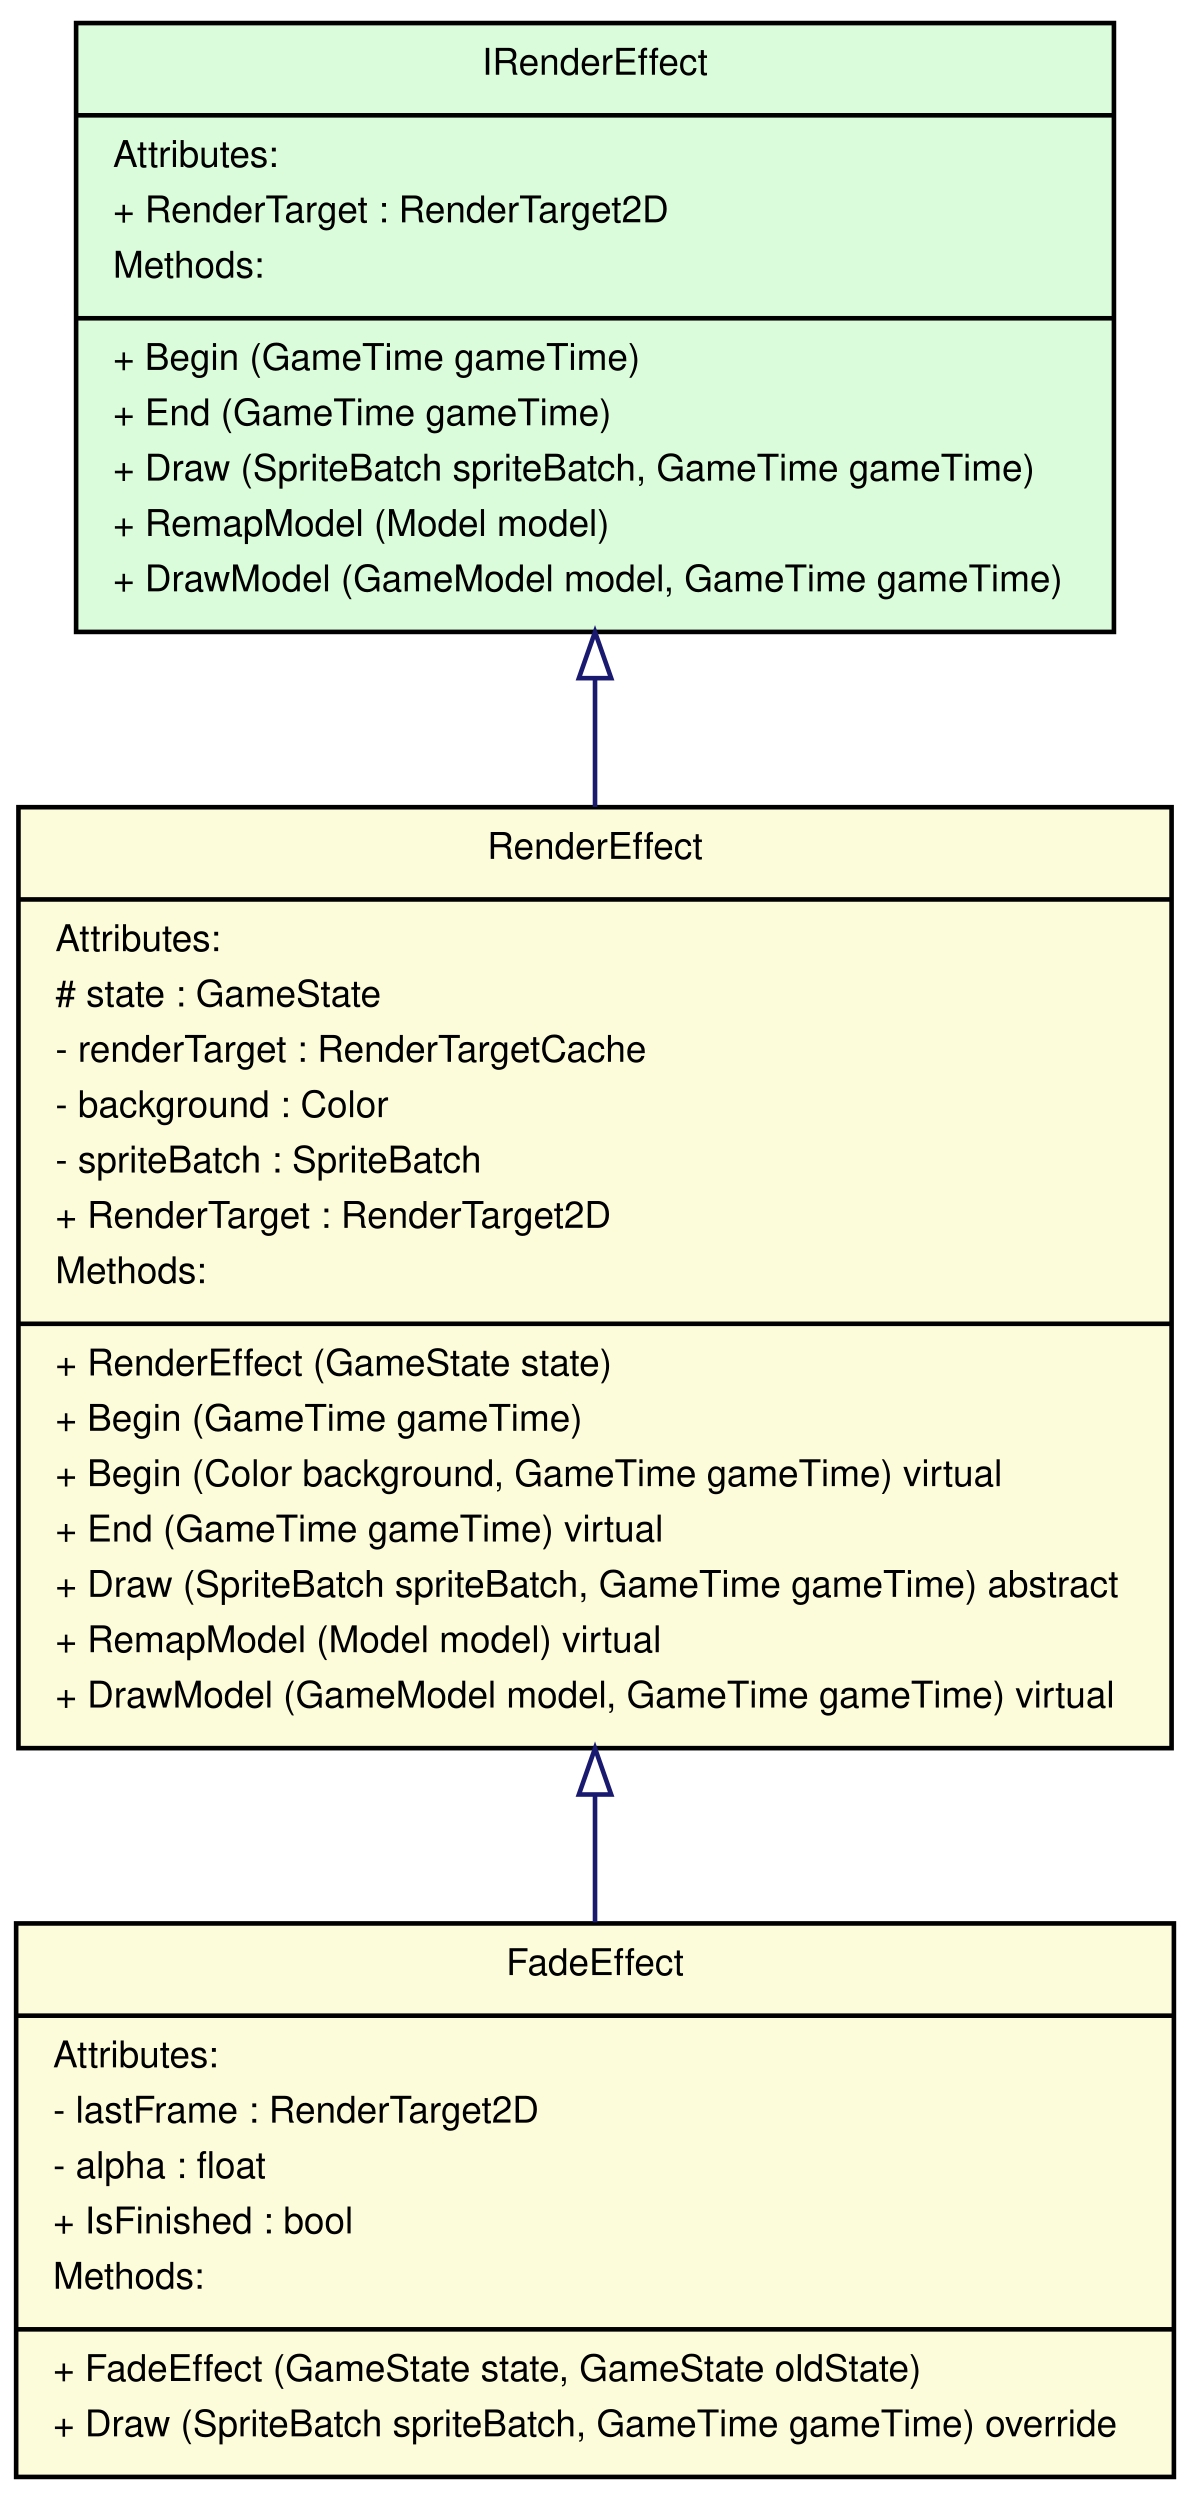
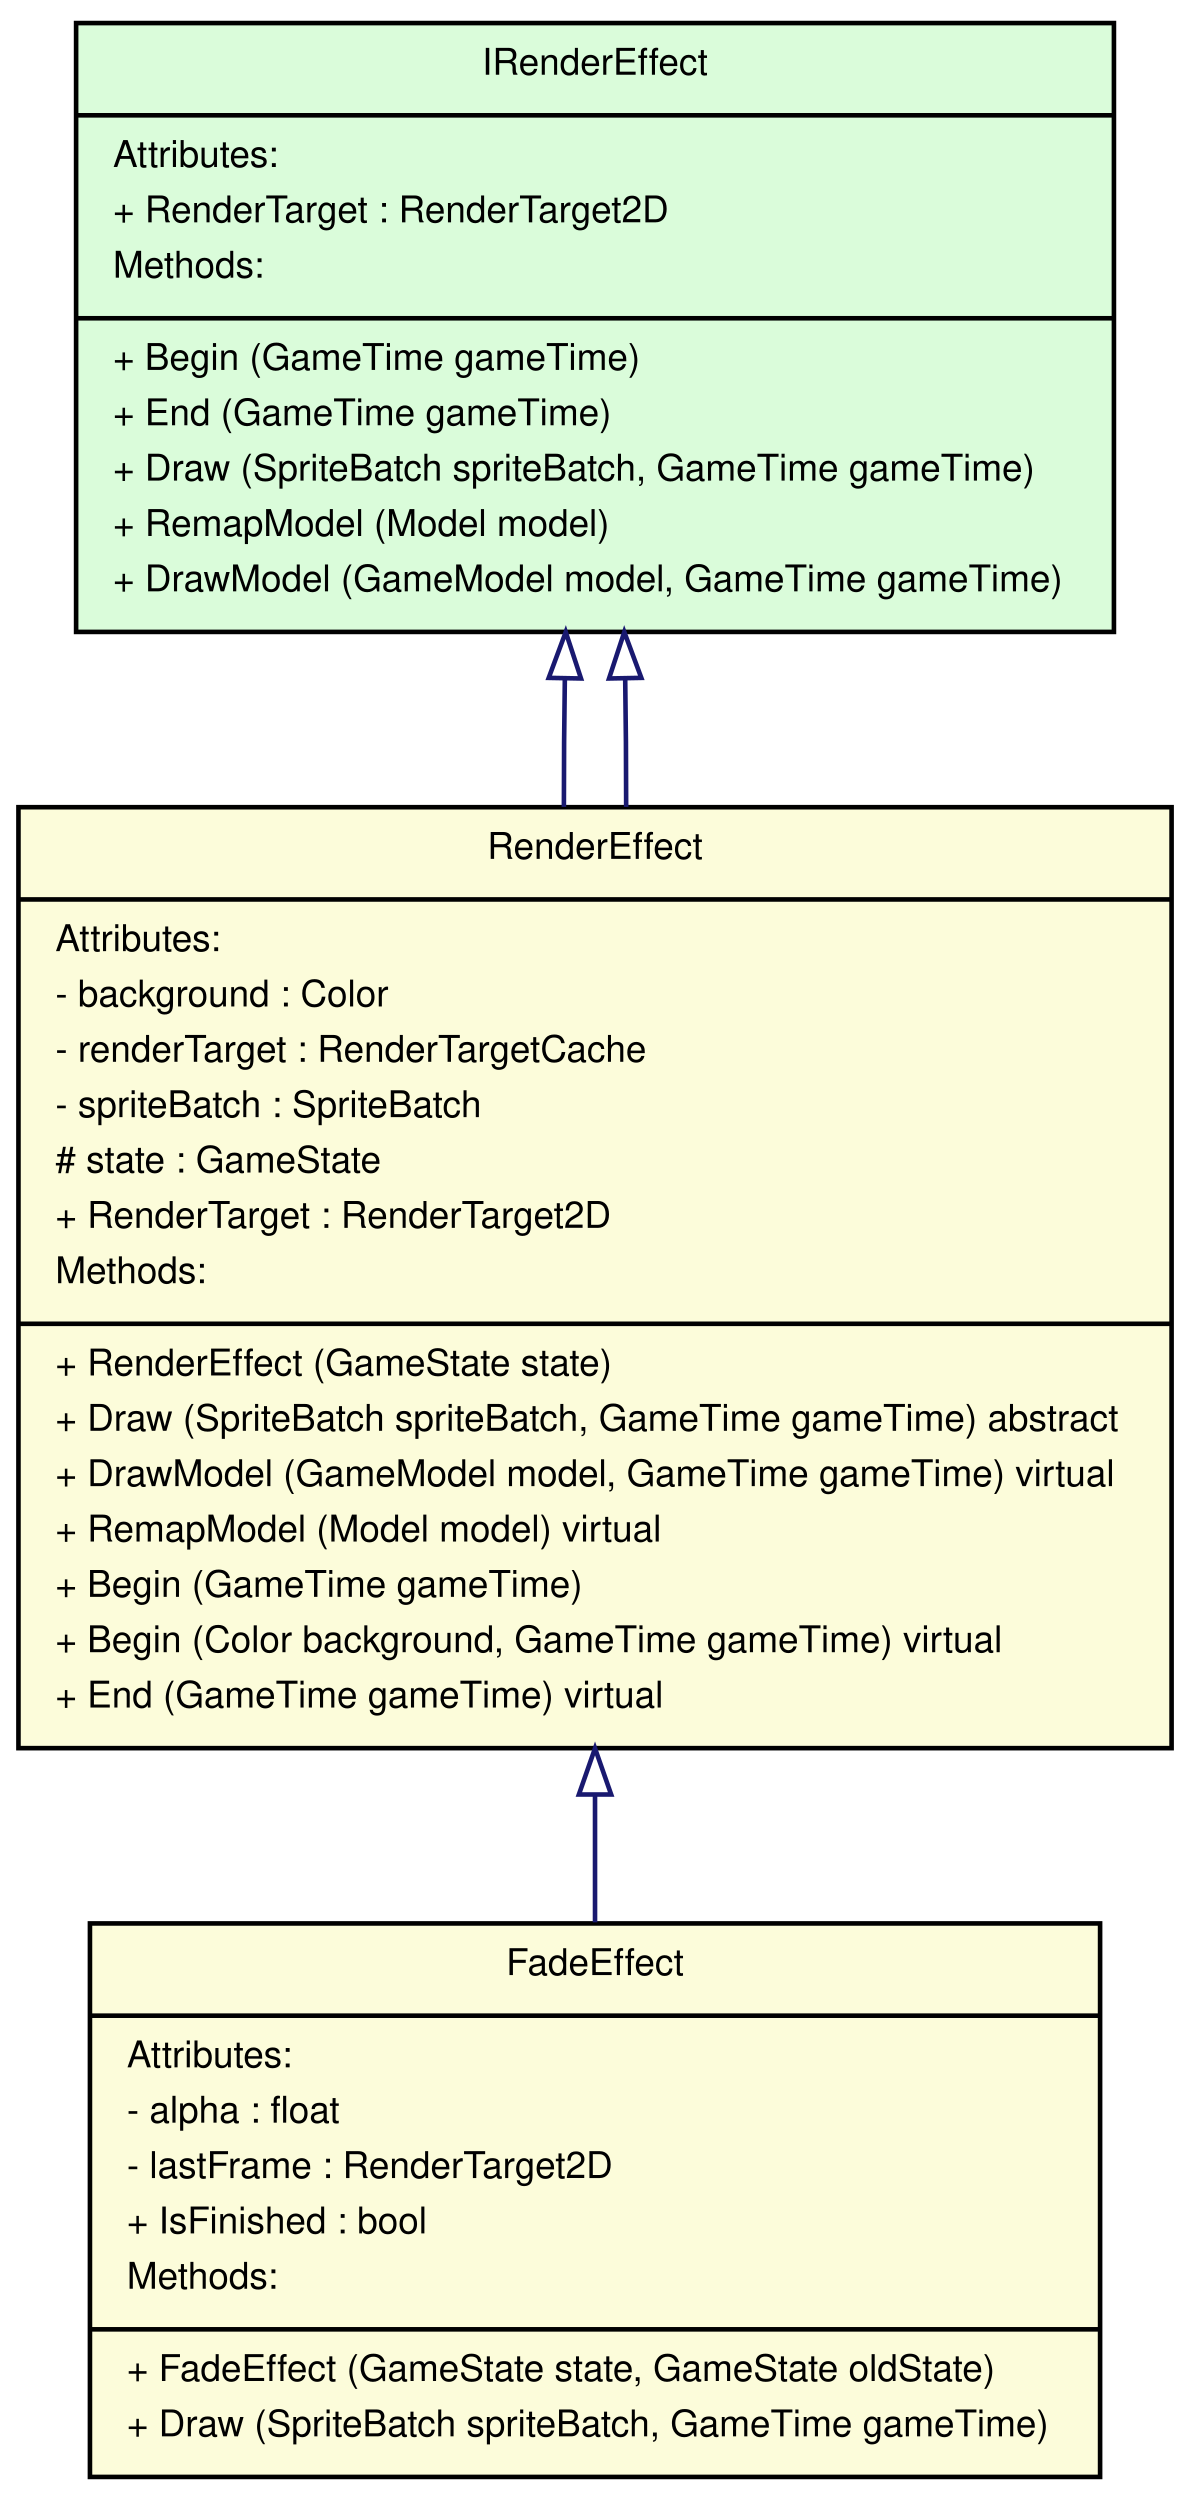
<svg xmlns="http://www.w3.org/2000/svg" width="258pt" height="542pt" viewBox="0.00 0.00 258.00 542.00">
  <g id="graph1" class="graph" transform="scale(1 1) rotate(0) translate(4 538)">
    <polygon fill="white" stroke="white" points="-4,5 -4,-538 255,-538 255,5 -4,5" />
    <g id="node1" class="node">
-       <polygon fill="#fcfcda" stroke="black" points="-0.5,-1 -0.5,-121 250.5,-121 250.5,-1 -0.5,-1" />
+       <polygon fill="#fcfcda" stroke="black" points="15.5,-1 15.5,-121 234.5,-121 234.5,-1 15.5,-1" />
      <text text-anchor="middle" x="125" y="-109.8" font-family="Helvetica,sans-Serif" font-size="8.00">FadeEffect</text>
-       <polyline fill="none" stroke="black" points="-0.5,-101 250.5,-101 " />
-       <text text-anchor="start" x="7.5" y="-89.8" font-family="Helvetica,sans-Serif" font-size="8.00">Attributes:</text>
-       <text text-anchor="start" x="7.5" y="-77.8" font-family="Helvetica,sans-Serif" font-size="8.00">- lastFrame : RenderTarget2D</text>
-       <text text-anchor="start" x="7.5" y="-65.8" font-family="Helvetica,sans-Serif" font-size="8.00">- alpha : float</text>
-       <text text-anchor="start" x="7.5" y="-53.8" font-family="Helvetica,sans-Serif" font-size="8.00">+ IsFinished : bool</text>
-       <text text-anchor="start" x="7.5" y="-41.8" font-family="Helvetica,sans-Serif" font-size="8.00">Methods:</text>
-       <polyline fill="none" stroke="black" points="-0.5,-33 250.5,-33 " />
-       <text text-anchor="start" x="7.5" y="-21.8" font-family="Helvetica,sans-Serif" font-size="8.00">+ FadeEffect (GameState state, GameState oldState)</text>
-       <text text-anchor="start" x="7.5" y="-9.8" font-family="Helvetica,sans-Serif" font-size="8.00">+ Draw (SpriteBatch spriteBatch, GameTime gameTime) override</text>
+       <polyline fill="none" stroke="black" points="15.5,-101 234.5,-101 " />
+       <text text-anchor="start" x="23.5" y="-89.8" font-family="Helvetica,sans-Serif" font-size="8.00">Attributes:</text>
+       <text text-anchor="start" x="23.5" y="-77.8" font-family="Helvetica,sans-Serif" font-size="8.00">- alpha : float</text>
+       <text text-anchor="start" x="23.5" y="-65.8" font-family="Helvetica,sans-Serif" font-size="8.00">- lastFrame : RenderTarget2D</text>
+       <text text-anchor="start" x="23.5" y="-53.8" font-family="Helvetica,sans-Serif" font-size="8.00">+ IsFinished : bool</text>
+       <text text-anchor="start" x="23.5" y="-41.8" font-family="Helvetica,sans-Serif" font-size="8.00">Methods:</text>
+       <polyline fill="none" stroke="black" points="15.5,-33 234.5,-33 " />
+       <text text-anchor="start" x="23.5" y="-21.8" font-family="Helvetica,sans-Serif" font-size="8.00">+ FadeEffect (GameState state, GameState oldState)</text>
+       <text text-anchor="start" x="23.5" y="-9.8" font-family="Helvetica,sans-Serif" font-size="8.00">+ Draw (SpriteBatch spriteBatch, GameTime gameTime)</text>
    </g>
    <g id="node2" class="node">
      <polygon fill="#fcfcda" stroke="black" points="0,-159 0,-363 250,-363 250,-159 0,-159" />
      <text text-anchor="middle" x="125" y="-351.8" font-family="Helvetica,sans-Serif" font-size="8.00">RenderEffect</text>
      <polyline fill="none" stroke="black" points="0,-343 250,-343 " />
      <text text-anchor="start" x="8" y="-331.8" font-family="Helvetica,sans-Serif" font-size="8.00">Attributes:</text>
-       <text text-anchor="start" x="8" y="-319.8" font-family="Helvetica,sans-Serif" font-size="8.00"># state : GameState</text>
+       <text text-anchor="start" x="8" y="-319.8" font-family="Helvetica,sans-Serif" font-size="8.00">- background : Color</text>
      <text text-anchor="start" x="8" y="-307.8" font-family="Helvetica,sans-Serif" font-size="8.00">- renderTarget : RenderTargetCache</text>
-       <text text-anchor="start" x="8" y="-295.8" font-family="Helvetica,sans-Serif" font-size="8.00">- background : Color</text>
-       <text text-anchor="start" x="8" y="-283.8" font-family="Helvetica,sans-Serif" font-size="8.00">- spriteBatch : SpriteBatch</text>
+       <text text-anchor="start" x="8" y="-295.8" font-family="Helvetica,sans-Serif" font-size="8.00">- spriteBatch : SpriteBatch</text>
+       <text text-anchor="start" x="8" y="-283.8" font-family="Helvetica,sans-Serif" font-size="8.00"># state : GameState</text>
      <text text-anchor="start" x="8" y="-271.8" font-family="Helvetica,sans-Serif" font-size="8.00">+ RenderTarget : RenderTarget2D</text>
      <text text-anchor="start" x="8" y="-259.8" font-family="Helvetica,sans-Serif" font-size="8.00">Methods:</text>
      <polyline fill="none" stroke="black" points="0,-251 250,-251 " />
      <text text-anchor="start" x="8" y="-239.8" font-family="Helvetica,sans-Serif" font-size="8.00">+ RenderEffect (GameState state)</text>
-       <text text-anchor="start" x="8" y="-227.8" font-family="Helvetica,sans-Serif" font-size="8.00">+ Begin (GameTime gameTime)</text>
-       <text text-anchor="start" x="8" y="-215.8" font-family="Helvetica,sans-Serif" font-size="8.00">+ Begin (Color background, GameTime gameTime) virtual</text>
-       <text text-anchor="start" x="8" y="-203.8" font-family="Helvetica,sans-Serif" font-size="8.00">+ End (GameTime gameTime) virtual</text>
-       <text text-anchor="start" x="8" y="-191.8" font-family="Helvetica,sans-Serif" font-size="8.00">+ Draw (SpriteBatch spriteBatch, GameTime gameTime) abstract</text>
-       <text text-anchor="start" x="8" y="-179.8" font-family="Helvetica,sans-Serif" font-size="8.00">+ RemapModel (Model model) virtual</text>
-       <text text-anchor="start" x="8" y="-167.8" font-family="Helvetica,sans-Serif" font-size="8.00">+ DrawModel (GameModel model, GameTime gameTime) virtual</text>
+       <text text-anchor="start" x="8" y="-227.8" font-family="Helvetica,sans-Serif" font-size="8.00">+ Draw (SpriteBatch spriteBatch, GameTime gameTime) abstract</text>
+       <text text-anchor="start" x="8" y="-215.8" font-family="Helvetica,sans-Serif" font-size="8.00">+ DrawModel (GameModel model, GameTime gameTime) virtual</text>
+       <text text-anchor="start" x="8" y="-203.8" font-family="Helvetica,sans-Serif" font-size="8.00">+ RemapModel (Model model) virtual</text>
+       <text text-anchor="start" x="8" y="-191.8" font-family="Helvetica,sans-Serif" font-size="8.00">+ Begin (GameTime gameTime)</text>
+       <text text-anchor="start" x="8" y="-179.8" font-family="Helvetica,sans-Serif" font-size="8.00">+ Begin (Color background, GameTime gameTime) virtual</text>
+       <text text-anchor="start" x="8" y="-167.8" font-family="Helvetica,sans-Serif" font-size="8.00">+ End (GameTime gameTime) virtual</text>
    </g>
    <g id="edge2" class="edge">
      <path fill="none" stroke="midnightblue" d="M125,-148.692C125,-139.277 125,-130.011 125,-121.232" />
      <polygon fill="none" stroke="midnightblue" points="121.5,-148.949 125,-158.949 128.5,-148.949 121.5,-148.949" />
    </g>
    <g id="node3" class="node">
      <polygon fill="#dafcda" stroke="black" points="12.5,-401 12.5,-533 237.5,-533 237.5,-401 12.5,-401" />
      <text text-anchor="middle" x="125" y="-521.8" font-family="Helvetica,sans-Serif" font-size="8.00">IRenderEffect</text>
      <polyline fill="none" stroke="black" points="12.5,-513 237.5,-513 " />
      <text text-anchor="start" x="20.5" y="-501.8" font-family="Helvetica,sans-Serif" font-size="8.00">Attributes:</text>
      <text text-anchor="start" x="20.5" y="-489.8" font-family="Helvetica,sans-Serif" font-size="8.00">+ RenderTarget : RenderTarget2D</text>
      <text text-anchor="start" x="20.5" y="-477.8" font-family="Helvetica,sans-Serif" font-size="8.00">Methods:</text>
      <polyline fill="none" stroke="black" points="12.5,-469 237.5,-469 " />
      <text text-anchor="start" x="20.5" y="-457.8" font-family="Helvetica,sans-Serif" font-size="8.00">+ Begin (GameTime gameTime)</text>
      <text text-anchor="start" x="20.5" y="-445.8" font-family="Helvetica,sans-Serif" font-size="8.00">+ End (GameTime gameTime)</text>
      <text text-anchor="start" x="20.5" y="-433.8" font-family="Helvetica,sans-Serif" font-size="8.00">+ Draw (SpriteBatch spriteBatch, GameTime gameTime)</text>
      <text text-anchor="start" x="20.5" y="-421.8" font-family="Helvetica,sans-Serif" font-size="8.00">+ RemapModel (Model model)</text>
      <text text-anchor="start" x="20.5" y="-409.8" font-family="Helvetica,sans-Serif" font-size="8.00">+ DrawModel (GameModel model, GameTime gameTime)</text>
    </g>
    <g id="edge4" class="edge">
-       <path fill="none" stroke="midnightblue" d="M125,-390.867C125,-381.791 125,-372.415 125,-363.051" />
-       <polygon fill="none" stroke="midnightblue" points="121.5,-390.97 125,-400.97 128.5,-390.97 121.5,-390.97" />
+       <path fill="none" stroke="midnightblue" d="M118.458,-390.867C118.315,-381.791 118.245,-372.415 118.25,-363.051" />
+       <polygon fill="none" stroke="midnightblue" points="114.961,-391.039 118.652,-400.97 121.96,-390.905 114.961,-391.039" />
+     </g>
+     <g id="edge6" class="edge">
+       <path fill="none" stroke="midnightblue" d="M131.542,-390.867C131.685,-381.791 131.755,-372.415 131.75,-363.051" />
+       <polygon fill="none" stroke="midnightblue" points="128.04,-390.905 131.348,-400.97 135.039,-391.039 128.04,-390.905" />
    </g>
  </g>
</svg>
